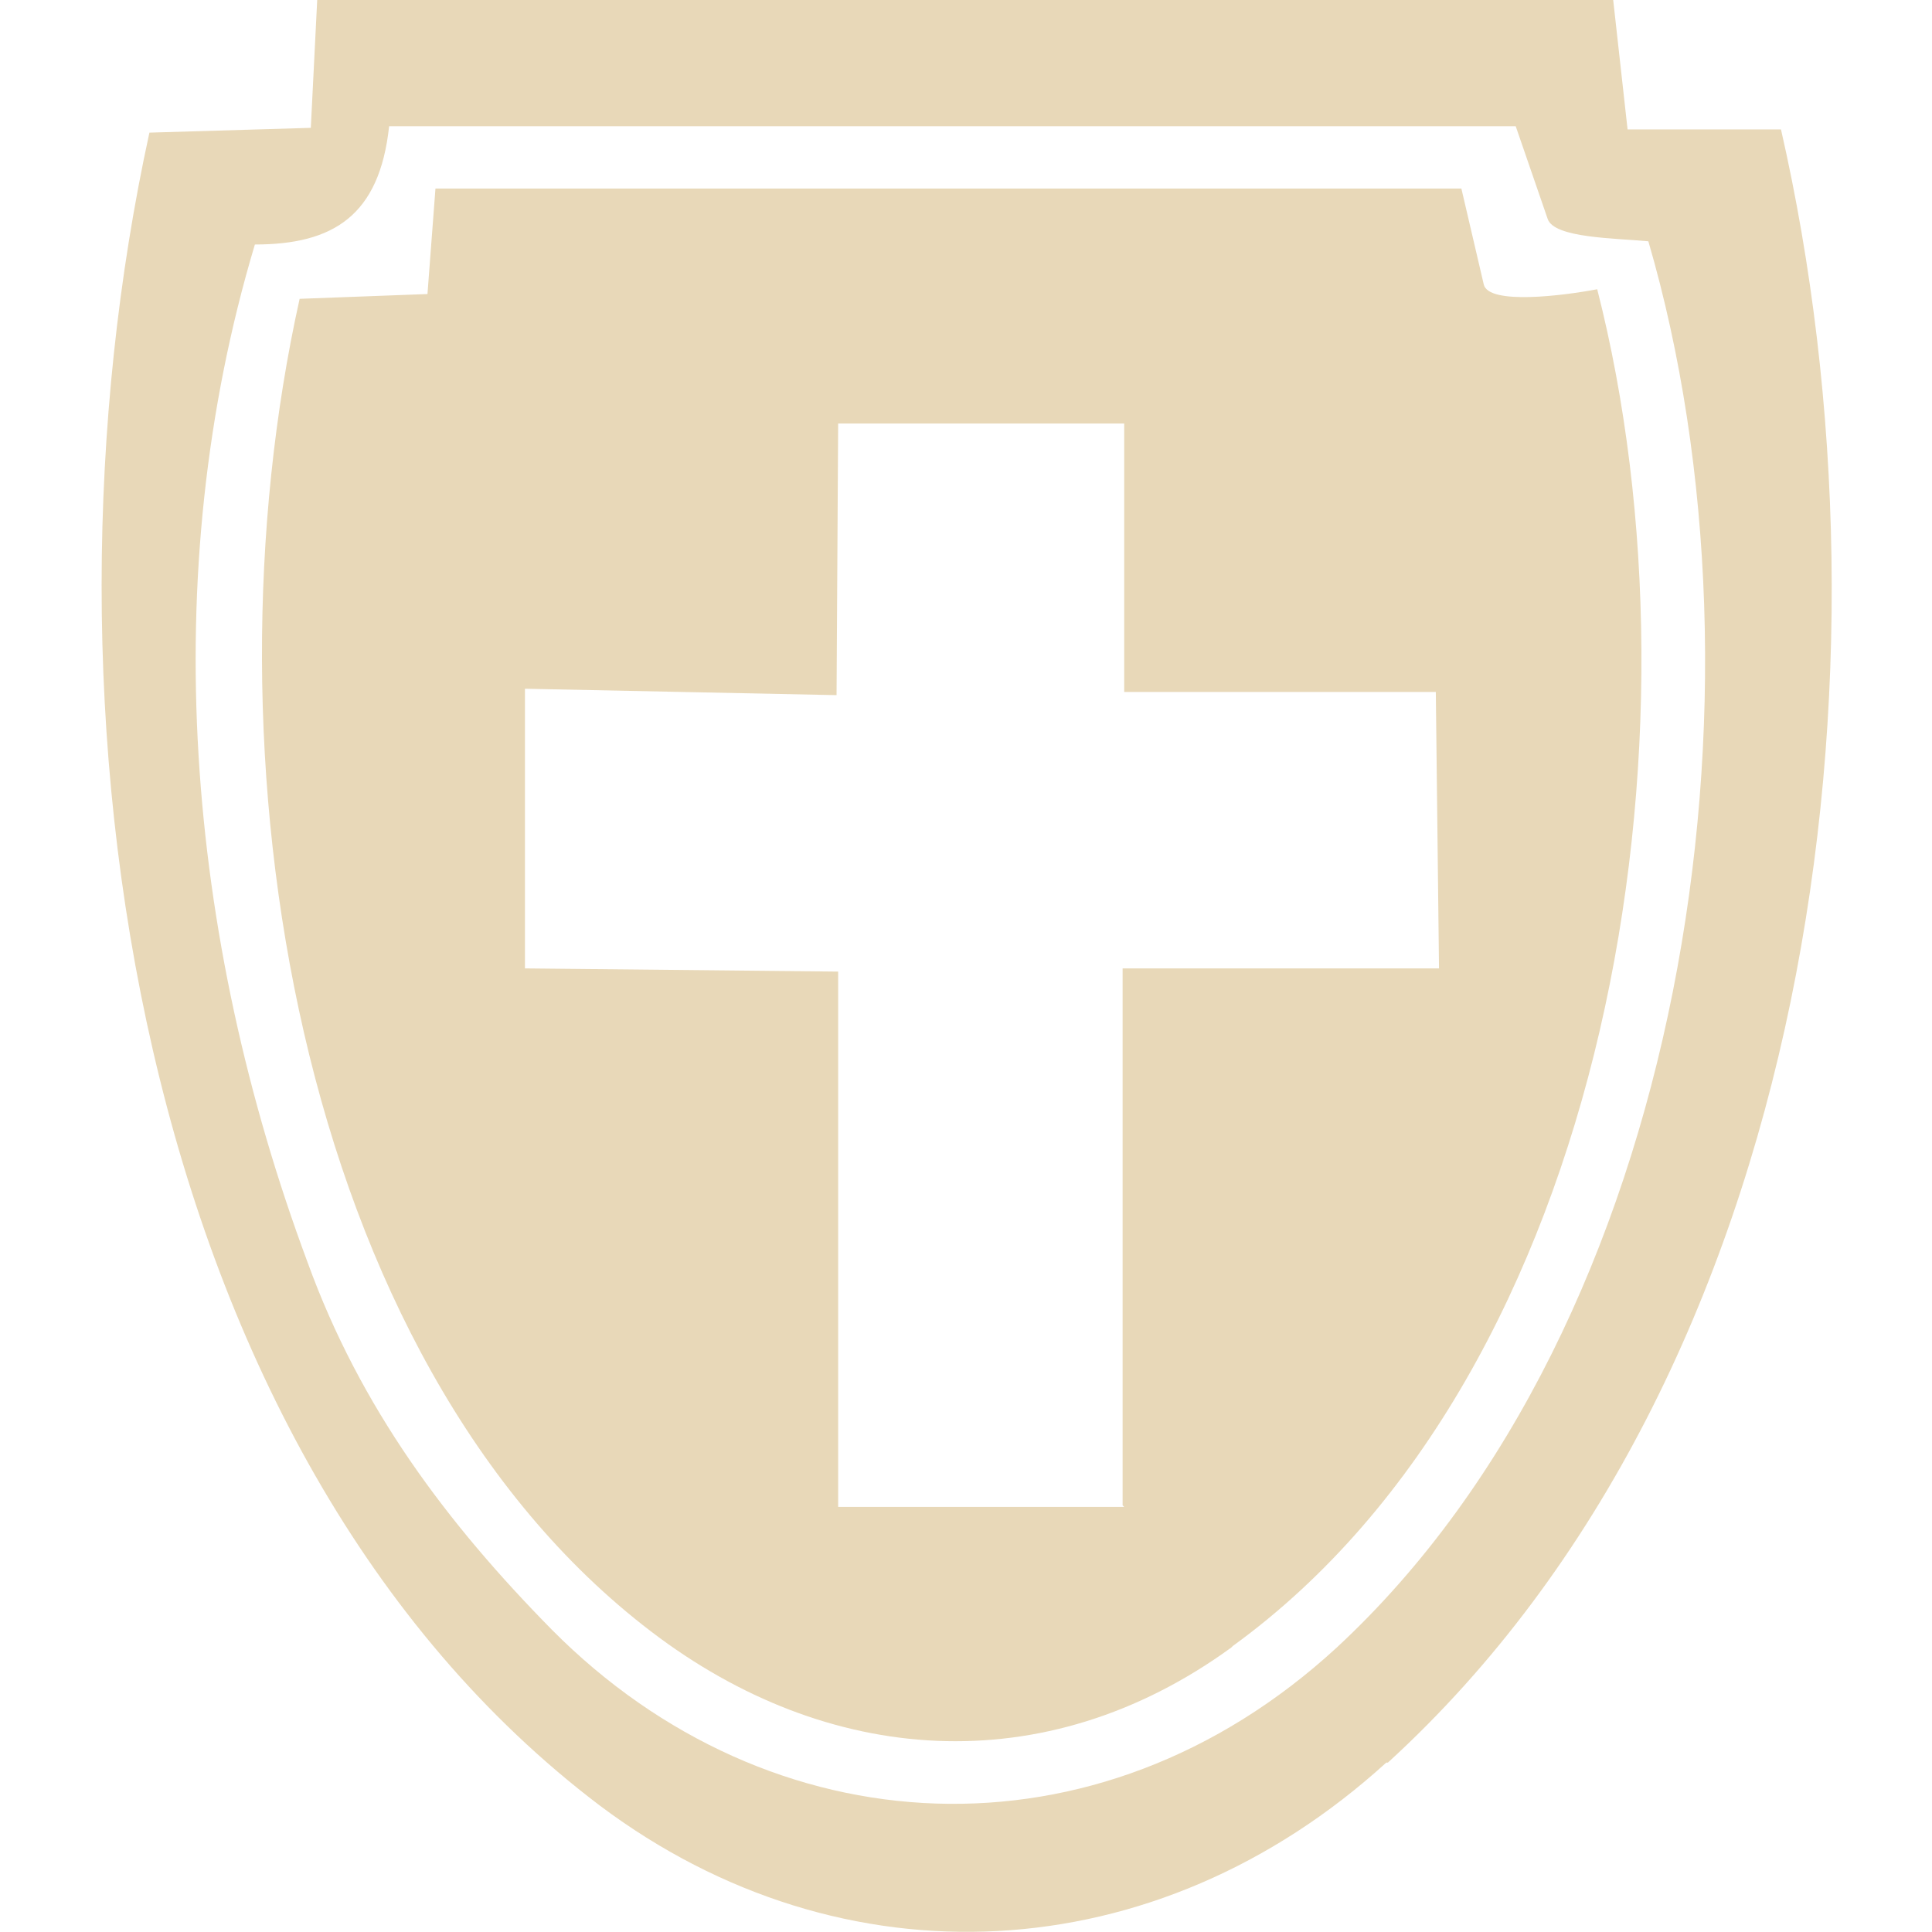
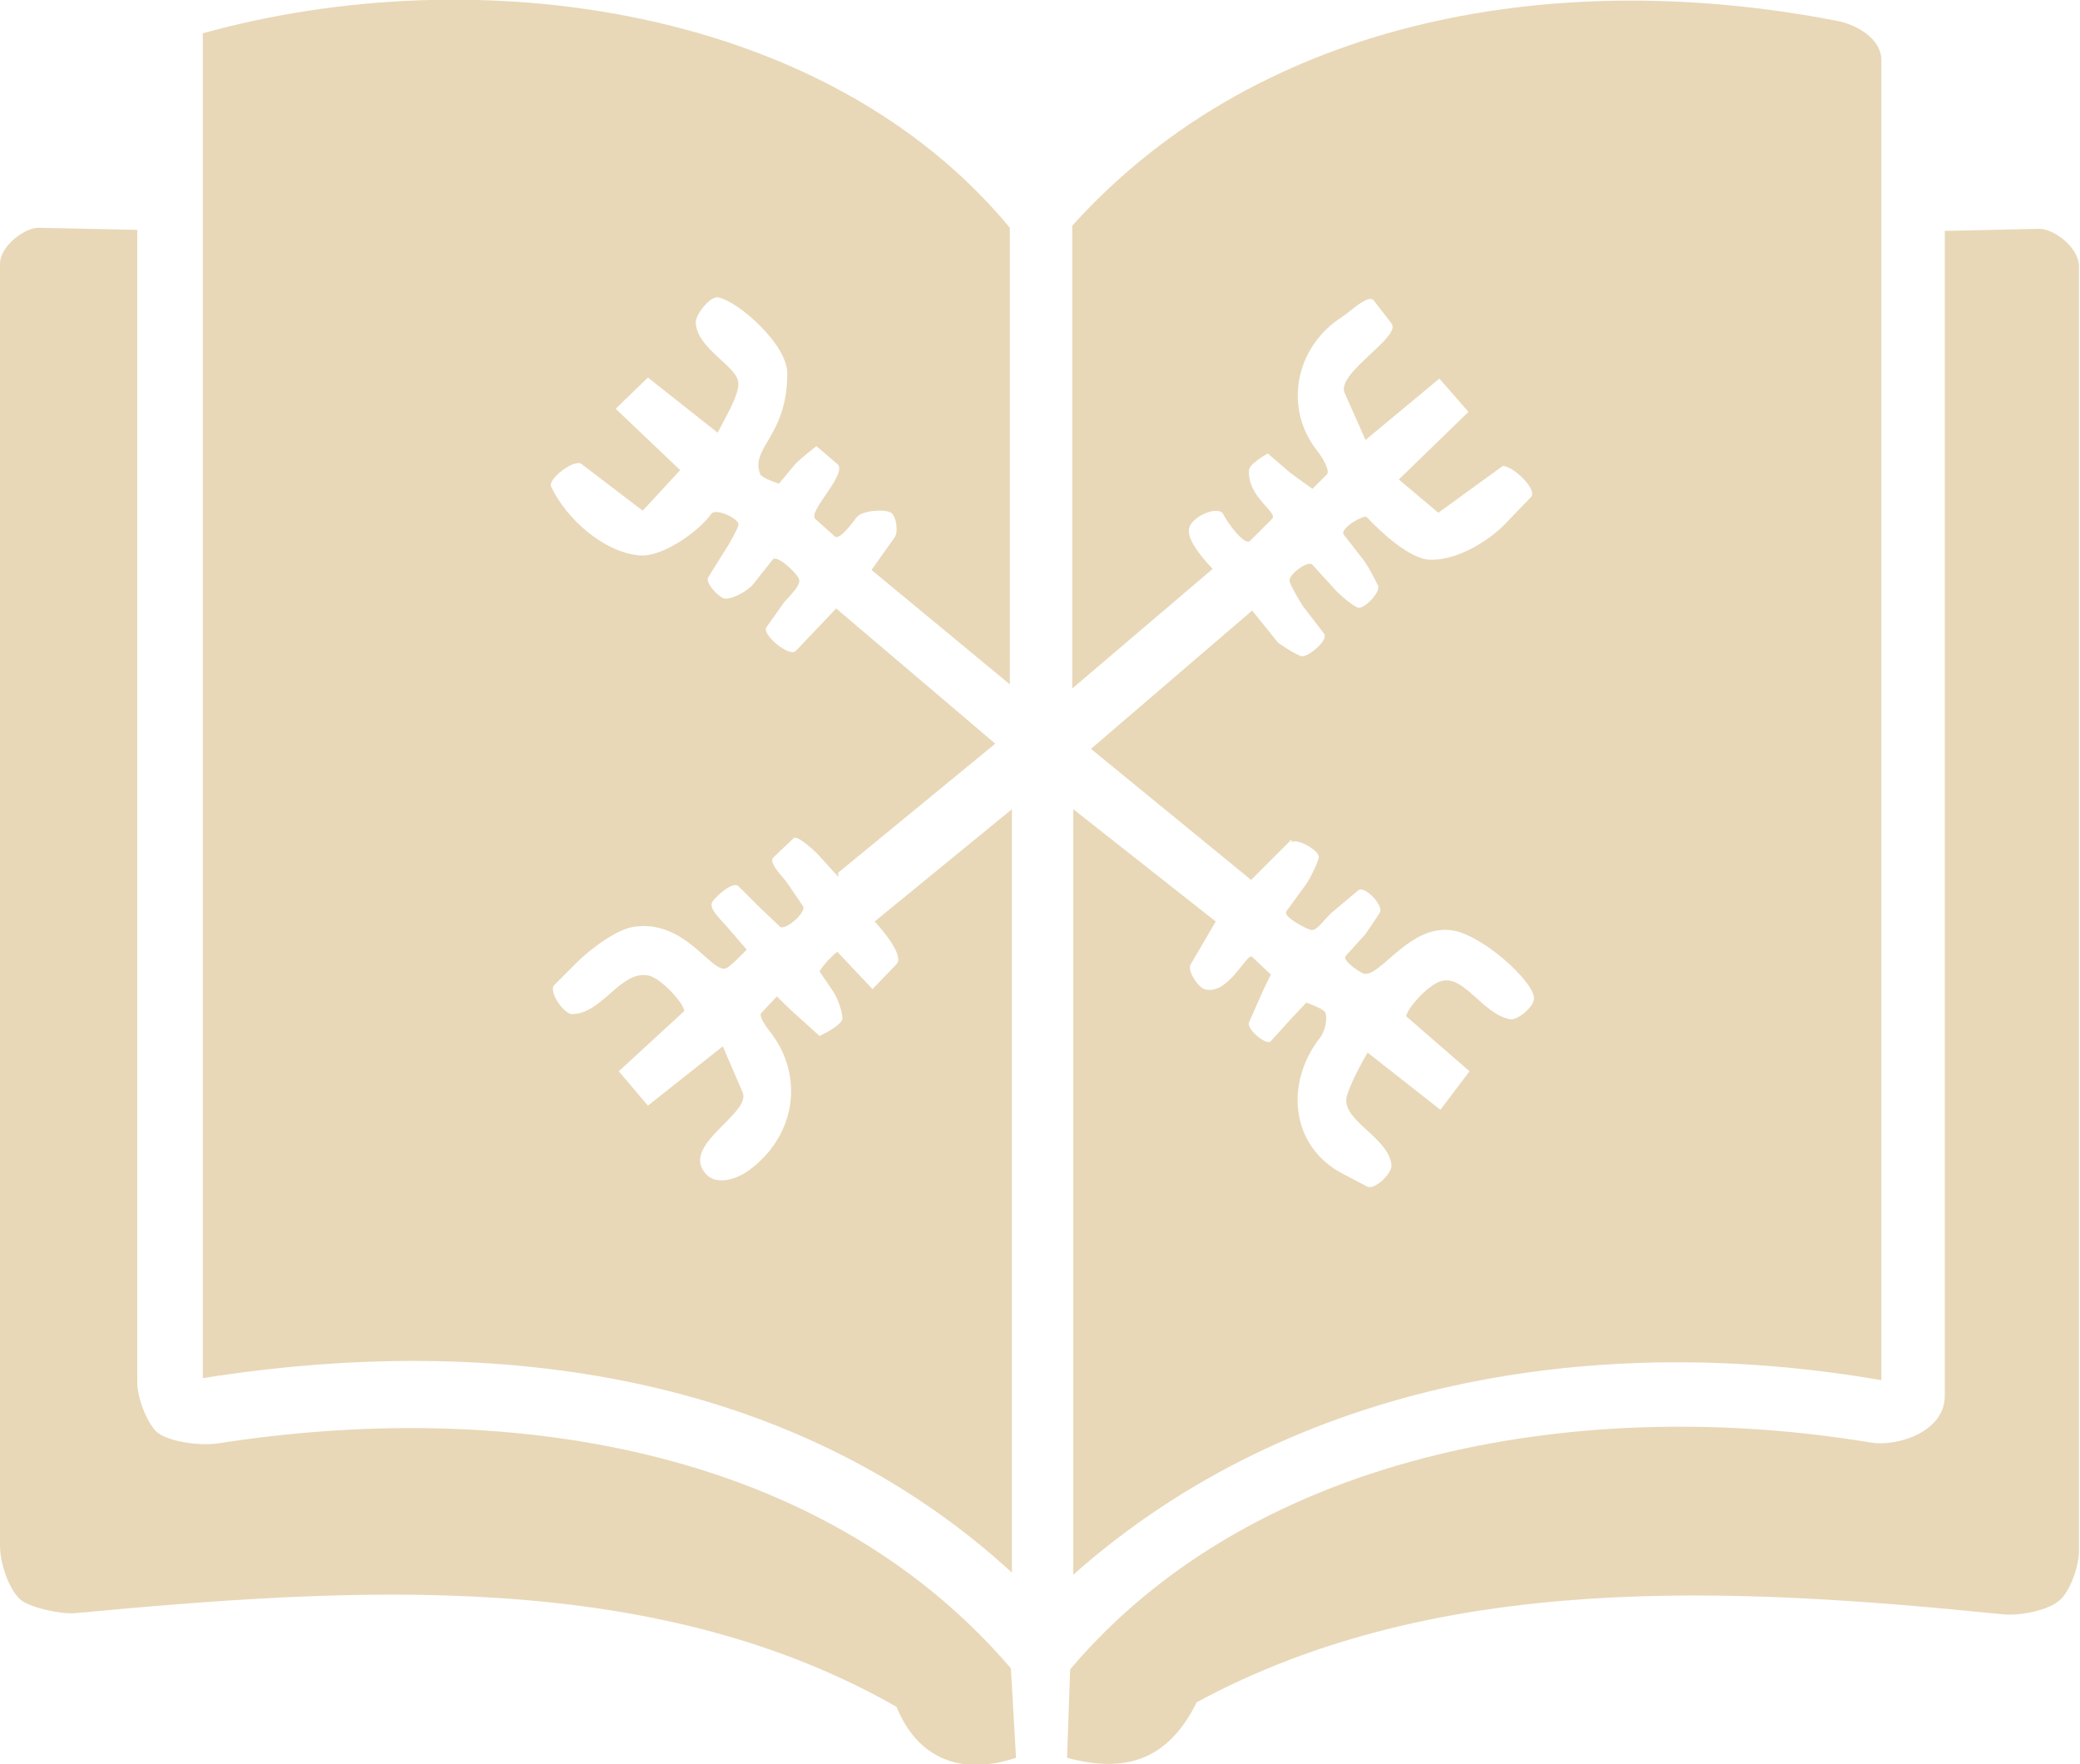
- <svg xmlns="http://www.w3.org/2000/svg" width="20" height="20" id="Layer_1" version="1.1" viewBox="0 0 10.82 12.09">
+ <svg xmlns="http://www.w3.org/2000/svg" id="Layer_1" version="1.1" viewBox="0 0 20 16.96">
  <defs>
    <style>
      .st0 {
        fill: #e8d8b8;
      }
    </style>
  </defs>
-   <path class="st0" d="M8.04,11.03c-1.44,1.31-3.4,1.41-4.92.27C.2,9.09-.48,4.4.3.83l1.01-.03L1.35,0h8.11s.09.81.09.81h.96c.77,3.37.21,7.78-2.46,10.22ZM7.73,10.31c2.19-2.03,2.77-5.99,1.95-8.8-.21-.02-.59-.02-.63-.14l-.2-.58H1.8c-.06.56-.35.74-.84.74-.62,2.07-.43,4.33.33,6.37.33.91.87,1.63,1.53,2.3,1.36,1.37,3.41,1.49,4.91.11Z" />
-   <path class="st0" d="M7.07,10.31c-1.17.85-2.53.74-3.63-.1C1.21,8.51.61,4.7,1.24,1.87l.8-.03.05-.66h6.42s.14.6.14.6c.03.13.5.07.71.03.71,2.78.09,6.77-2.28,8.49ZM6.39,9.42v-3.36s1.98,0,1.98,0l-.02-1.73h-1.95s0-1.68,0-1.68h-1.79s-.01,1.7-.01,1.7l-1.95-.04v1.75s1.96.02,1.96.02v3.35s1.79,0,1.79,0Z" />
+   <path class="st0" d="M8.06,8.43l-.2-.22s-.19-.19-.23-.15l-.19.18c-.06.05.08.18.13.25l.15.22c.04.06-.17.24-.22.2l-.21-.2-.19-.19c-.05-.05-.21.09-.25.15-.04.06.07.16.14.24l.19.22s-.15.16-.2.18c-.14.05-.39-.47-.88-.4-.16.02-.41.2-.56.35l-.21.21c-.06.06.09.28.17.28.29,0,.47-.43.74-.37.12.03.33.26.34.34l-.63.58.28.33.72-.57.19.44c.09.21-.61.51-.35.79.09.1.27.06.4-.03.45-.32.55-.89.23-1.32-.04-.05-.13-.17-.1-.2l.15-.16s.15.15.2.19l.21.19s.22-.1.22-.17-.05-.2-.09-.26l-.13-.19s.05-.09.17-.19l.34.36.23-.24c.07-.07-.09-.28-.21-.41l1.32-1.08v7.34c-2.07-1.9-4.94-2.32-7.78-1.87V.32C4.58-.41,7.94.05,9.71,2.19v4.39s-1.33-1.1-1.33-1.1l.22-.31c.04-.05.02-.2-.03-.24-.07-.04-.28-.02-.33.04-.04.05-.16.22-.21.19l-.19-.17c-.08-.07.32-.44.21-.53l-.2-.17s-.17.13-.21.18l-.15.18s-.16-.05-.18-.09c-.1-.26.26-.36.26-.97,0-.28-.47-.69-.66-.73-.08-.02-.22.16-.22.24.01.26.41.42.41.59,0,.11-.1.28-.2.47l-.67-.53-.31.3.62.59-.36.39-.59-.45c-.07-.05-.33.15-.29.22.14.3.5.63.85.66.21.02.56-.22.69-.4.04-.06.28.05.26.11s-.08.17-.14.26l-.15.24c-.03.05.08.17.14.2.07.03.24-.07.29-.13l.19-.24c.04-.05.22.12.25.18s-.07.15-.14.23l-.17.24c-.05.07.22.29.28.23l.39-.41,1.53,1.3-1.51,1.24Z" />
+   <path class="st0" d="M12.42,8.07l-.39.39-1.54-1.26,1.55-1.33.25.31s.17.12.23.13c.07,0,.26-.16.21-.22l-.2-.26c-.04-.06-.11-.18-.13-.24s.18-.21.22-.16l.2.22c.06.07.17.16.23.19s.23-.15.2-.21-.1-.2-.15-.26l-.18-.23c-.04-.06.19-.19.22-.17.16.17.41.39.59.41.25.02.56-.16.73-.33l.26-.27c.07-.07-.17-.3-.27-.3l-.62.45-.38-.32.67-.65-.28-.32-.71.59-.2-.45c-.09-.19.55-.54.45-.67l-.17-.22c-.05-.07-.23.11-.31.16-.45.29-.56.88-.23,1.29.04.05.12.18.09.22l-.14.14s-.17-.12-.22-.16l-.21-.18s-.18.1-.18.16c-.02.26.29.41.22.47l-.21.21c-.05.05-.21-.16-.26-.26-.05-.08-.28.02-.32.12-.04.09.06.24.22.41l-1.35,1.15V2.17C12.15.13,15.04-.31,17.66.2c.17.03.43.16.43.38v12.69c-2.7-.47-5.64-.02-7.77,1.87v-7.36s1.37,1.08,1.37,1.08l-.24.41c-.04.06.07.22.13.24.23.07.41-.36.46-.31l.18.17s-.08.16-.1.21l-.11.25c-.03.06.17.23.21.18l.19-.21.15-.16s.15.05.18.09c.03.06,0,.19-.05.25-.34.44-.28,1.05.23,1.31l.23.12c.07.03.24-.13.23-.21-.03-.27-.49-.43-.43-.66.03-.11.14-.32.2-.42l.7.55.28-.37-.61-.53c.02-.09.23-.32.35-.34.21-.05.39.32.65.37.08.01.24-.13.23-.21-.02-.17-.48-.58-.76-.64-.43-.09-.72.46-.88.41-.05-.02-.21-.13-.17-.17l.19-.21s.11-.16.14-.21c.03-.07-.15-.26-.21-.21l-.25.21c-.08.07-.15.19-.21.17s-.27-.13-.23-.18l.19-.26c.04-.06.1-.18.12-.25s-.22-.2-.26-.15Z" />
+   <path class="st0" d="M9.77,16.9c-.54.18-.95,0-1.15-.49-2.35-1.34-5.22-1.15-7.9-.9-.14.01-.41-.05-.51-.12C.1,15.31,0,15.05,0,14.86V2.54c0-.18.24-.35.37-.35l.95.02v11.08c0,.16.1.4.19.48.11.09.39.13.57.11,2.73-.43,5.79,0,7.64,2.16l.05.87Z" />
+   <path class="st0" d="M11.51,16.36c-.25.51-.63.71-1.25.54l.03-.85c1.81-2.14,5.01-2.63,7.7-2.18.25.04.71-.1.71-.45V2.22s.91-.02.91-.02c.14,0,.38.18.38.36v12.35c0,.16-.09.39-.18.47-.1.1-.39.16-.56.14-2.58-.26-5.41-.42-7.75.85Z" />
</svg>
